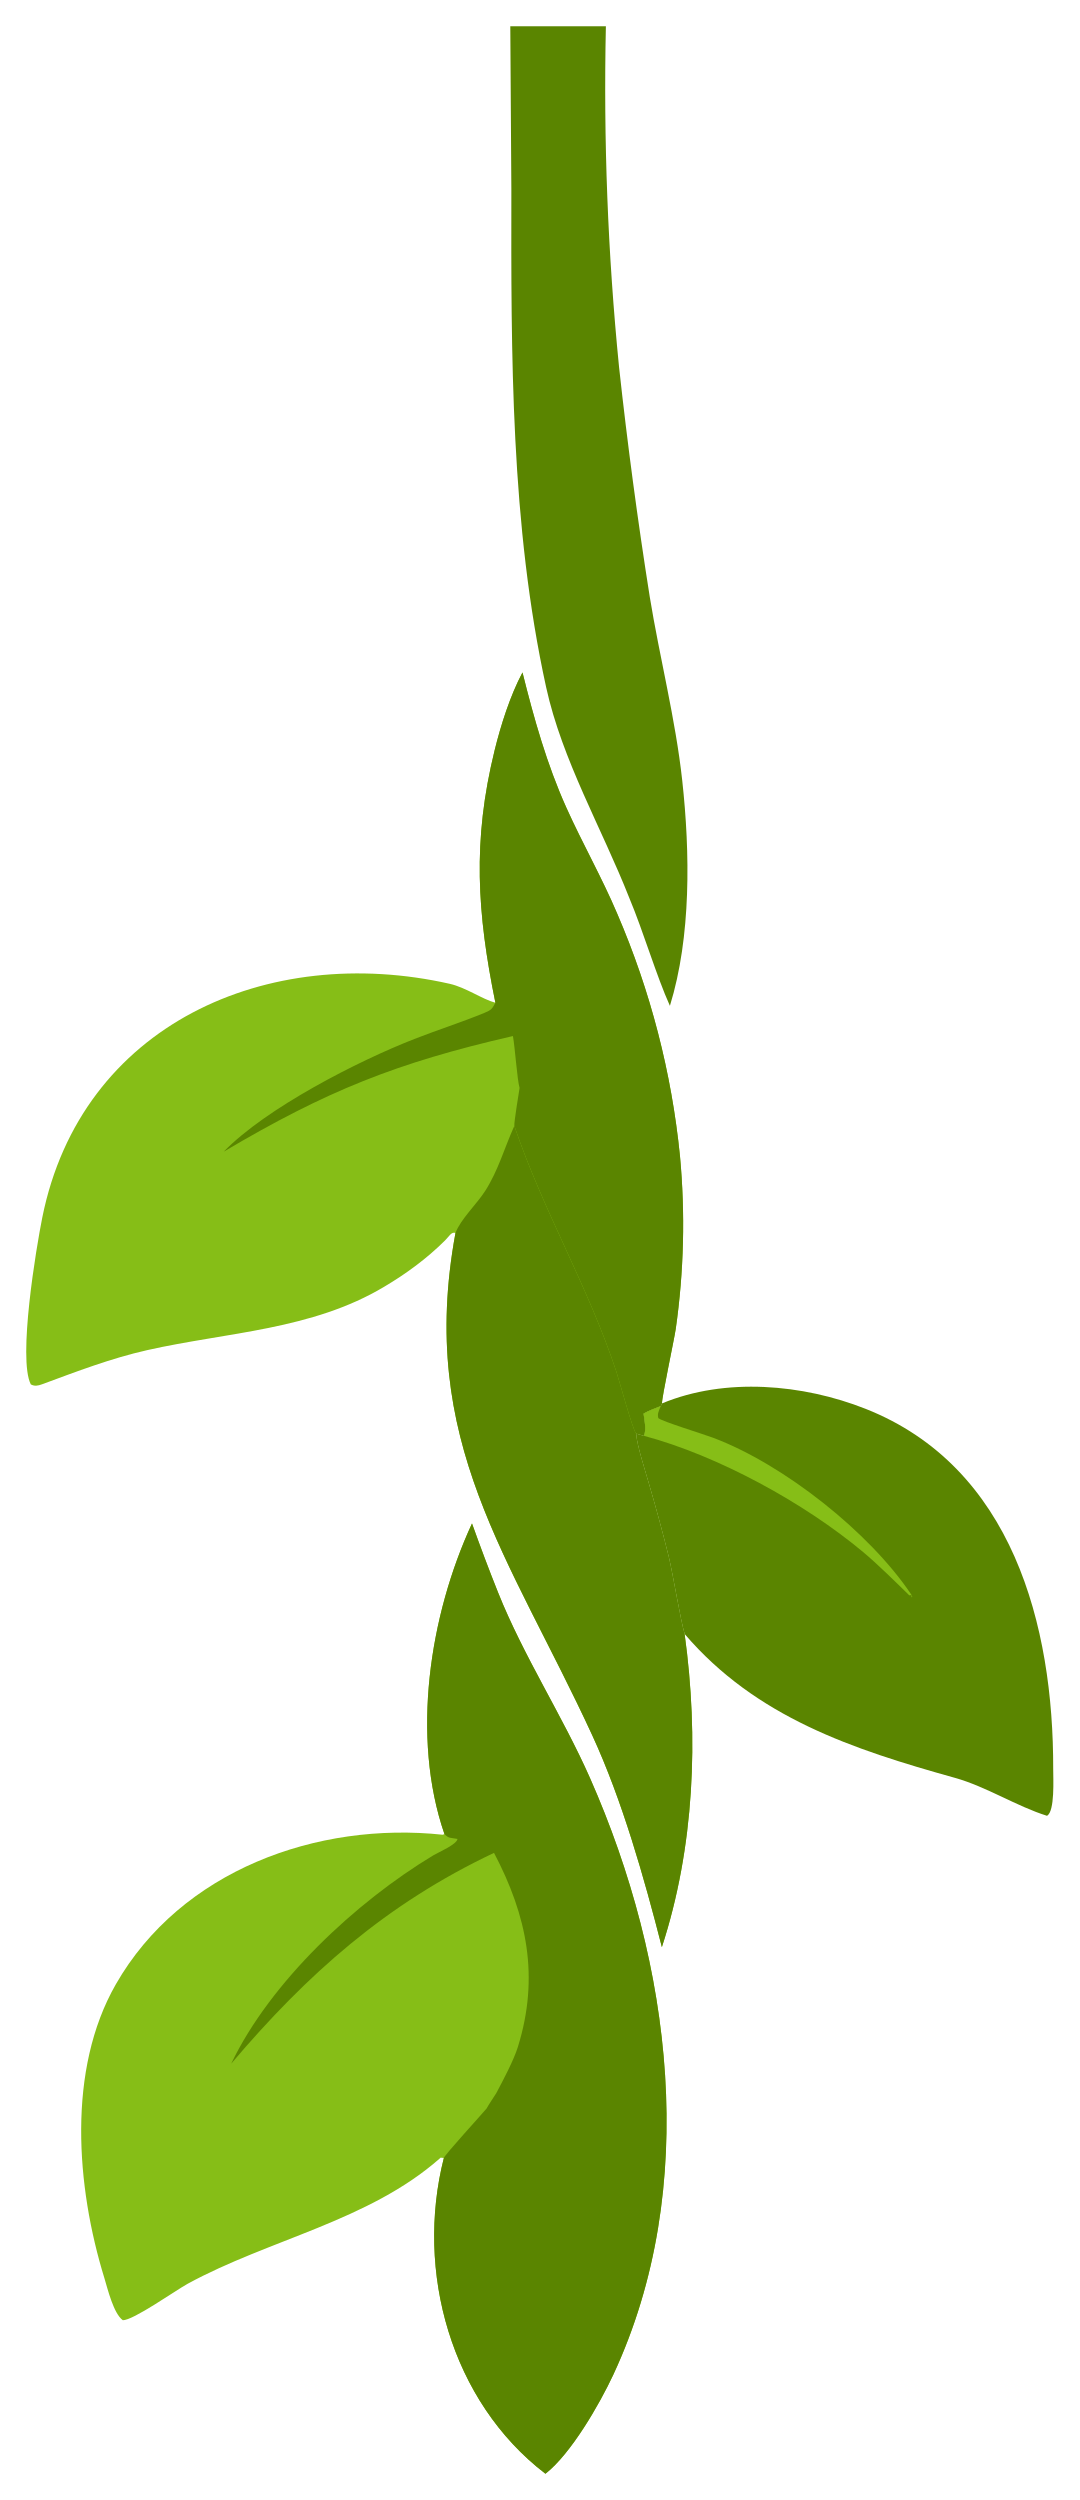
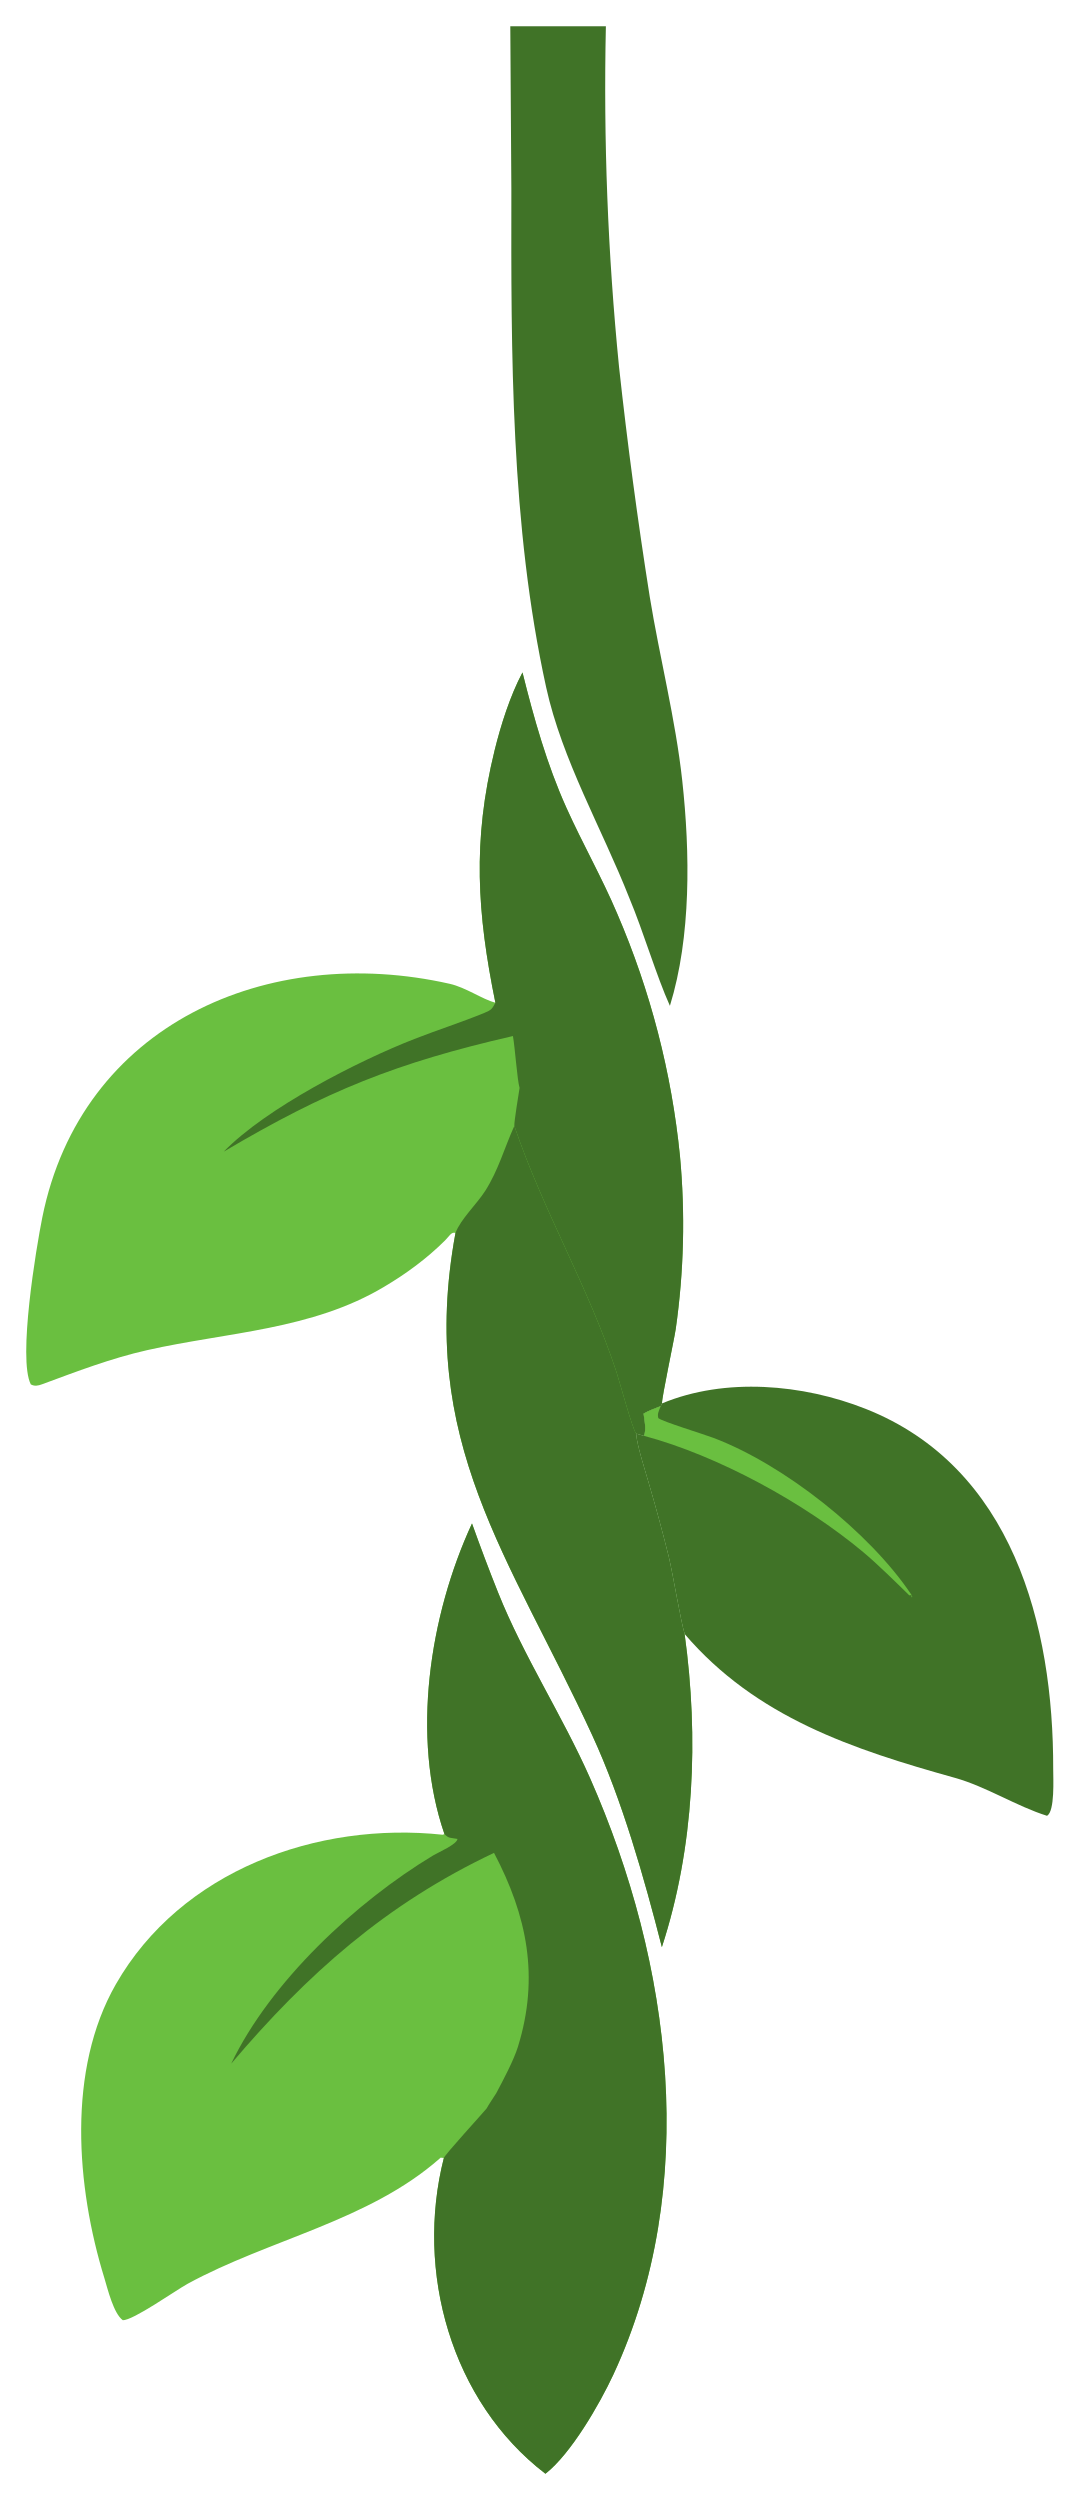
<svg xmlns="http://www.w3.org/2000/svg" viewBox="349.4 -16.0 657.0 1521.2" fill="none">
-   <path fill="#5A8500" d="M 659.906 0 L 718.066 0 C 716.553 69.208 719.229 138.445 726.081 207.33 C 731.173 254.033 737.394 300.606 744.738 347.008 C 750.806 384.278 760.447 421.545 764.545 459.102 C 769.288 502.576 770.047 553.856 757.028 596.029 C 748.891 578.065 740.909 550.875 732.334 530.429 C 715.751 488.292 691.464 446.636 681.714 402.169 C 660.089 303.534 660.387 199.411 660.55 99.351 L 659.906 0 z" />
-   <path fill="#86BE17" d="M 650.835 594.156 C 639.721 539.537 636.782 495.761 650.36 440.586 C 654.16 425.145 659.838 407.246 667.324 393.17 C 674.291 421.094 682.16 449.138 694.006 475.434 C 703.904 497.409 715.497 517.663 724.994 540.029 C 745.182 586.913 758.05 636.62 763.148 687.411 C 766.416 722.456 765.552 757.764 760.574 792.608 C 759.575 799.367 752.013 834.515 752.208 837.948 L 751.431 839.562 C 747.849 840.956 744.307 842.218 740.967 844.129 C 741.559 848.456 742.732 853.649 741.247 857.672 L 736.43 856.255 C 736.811 863.039 741.877 878.612 744.044 886.158 C 748.459 901.124 752.55 916.184 756.314 931.327 C 758.823 941.752 763.554 970.544 765.977 978.24 C 774.646 1041.32 771.965 1107.96 752.136 1168.78 C 741.366 1126.64 727.987 1079.4 709.807 1039.96 C 659.575 930.98 603.175 861.043 626.556 734.216 C 624.013 733.388 622.754 736.261 620.203 738.79 C 608.99 749.908 596.646 758.979 583.176 766.963 C 539.198 793.292 487.654 794.574 439.035 805.52 C 417.001 810.481 396.101 818.513 375.008 826.301 C 372.515 827.222 370.447 827.635 368.141 826.369 C 360.196 810.753 371.437 743.162 375.142 724.782 C 398.869 607.083 512.45 557.647 623.038 582.625 C 632.854 584.842 642.843 592.02 650.835 594.156 z" />
-   <path fill="#5A8500" d="M 662.366 669.094 C 679.943 721.022 707.499 767.072 724.558 818.999 C 726.303 824.312 734.313 853.813 736.43 856.255 C 736.811 863.039 741.877 878.612 744.044 886.158 C 748.459 901.124 752.55 916.184 756.314 931.327 C 758.823 941.752 763.554 970.544 765.977 978.24 C 774.646 1041.32 771.965 1107.96 752.136 1168.78 C 741.366 1126.64 727.987 1079.4 709.807 1039.96 C 659.575 930.98 603.175 861.043 626.556 734.216 C 629.697 725.812 639.529 716.682 644.727 708.504 C 652.626 696.077 656.264 682.661 662.092 669.694 L 662.366 669.094 z" />
-   <path fill="#5A8500" d="M 650.835 594.156 C 639.721 539.537 636.782 495.761 650.36 440.586 C 654.16 425.145 659.838 407.246 667.324 393.17 C 674.291 421.094 682.16 449.138 694.006 475.434 C 703.904 497.409 715.497 517.663 724.994 540.029 C 745.182 586.913 758.05 636.62 763.148 687.411 C 766.416 722.456 765.552 757.764 760.574 792.608 C 759.575 799.367 752.013 834.515 752.208 837.948 L 751.431 839.562 C 747.849 840.956 744.307 842.218 740.967 844.129 C 741.559 848.456 742.732 853.649 741.247 857.672 L 736.43 856.255 C 734.313 853.813 726.303 824.312 724.558 818.999 C 707.499 767.072 679.943 721.022 662.366 669.094 C 662.096 667.106 665.042 649.347 665.552 645.969 C 664.139 641.428 662.768 621.399 661.508 614.41 C 590.41 630.747 547.975 647.811 485.526 684.769 C 511.341 658.174 567.229 629.607 601.478 616.228 C 615.61 610.707 630.096 606.078 644.092 600.342 C 648.528 598.524 648.856 597.814 650.835 594.156 z" />
-   <path fill="#86BE17" d="M 636.601 911.008 C 641.722 925.29 646.844 938.978 652.491 953.072 C 668.111 992.062 691.648 1027.98 708.472 1066.07 C 758.118 1178.49 775.803 1314.62 722.553 1429 C 714.275 1446.75 696.842 1477.11 681.28 1489.22 C 623.817 1445.2 601.925 1366.04 619.478 1297.08 L 617.534 1296.89 L 616.855 1297.49 C 573.796 1335.38 513.017 1346.65 463.572 1373.64 C 456.496 1377.51 430.137 1396.16 424.1 1395.78 C 418.538 1391.75 414.991 1377.1 412.942 1370.28 C 395.757 1314.5 390.091 1243.46 419.878 1191.41 C 459.557 1122.08 542.446 1092.27 618.794 1100.4 C 619.142 1100.27 619.49 1100.14 619.839 1100.01 C 599.416 1040.78 610.716 967.041 636.601 911.008 z" />
-   <path fill="#5A8500" d="M 636.601 911.008 C 641.722 925.29 646.844 938.978 652.491 953.072 C 668.111 992.062 691.648 1027.98 708.472 1066.07 C 758.118 1178.49 775.803 1314.62 722.553 1429 C 714.275 1446.75 696.842 1477.11 681.28 1489.22 C 623.817 1445.2 601.925 1366.04 619.478 1297.08 C 619.972 1295.19 642.261 1270.84 645.468 1267 C 646.521 1264.98 649.962 1259.87 651.322 1257.73 C 655.504 1249.86 661.996 1237.67 664.55 1229.42 C 677.701 1186.98 670.181 1149.82 649.999 1111.44 C 584.373 1142.46 536.303 1185.16 490.071 1239.71 C 514.004 1189.72 566.008 1141.28 612.977 1112.99 C 616.289 1111 627.443 1106.28 627.755 1102.95 C 623.286 1102.12 622.56 1102.78 619.839 1100.01 C 599.416 1040.78 610.716 967.041 636.601 911.008 z" />
-   <path fill="#5A8500" d="M 752.208 837.948 C 790.7 821.96 837.936 826.159 876.056 841.233 C 965.452 876.582 990.47 972.868 990.251 1060.48 C 990.237 1065.93 991.361 1086.28 986.464 1088.87 C 968.211 1083.2 949.439 1071.08 930.429 1065.78 C 868.268 1048.42 809.438 1029.03 765.977 978.24 C 763.554 970.544 758.823 941.752 756.314 931.327 C 752.55 916.184 748.459 901.124 744.044 886.158 C 741.877 878.612 736.811 863.039 736.43 856.255 L 741.247 857.672 C 742.732 853.649 741.559 848.456 740.967 844.129 C 744.307 842.218 747.849 840.956 751.431 839.562 L 752.208 837.948 z" />
-   <path fill="#86BE17" d="M 740.967 844.129 C 744.307 842.218 747.849 840.956 751.431 839.562 L 751.049 840.562 C 750.069 843.164 749.335 844.269 749.973 846.894 C 752.221 848.923 777.345 856.594 783.415 858.882 C 826.215 875.022 878.542 916.306 903.965 954.372 L 903.696 955.672 L 904.506 955.289 L 904.344 955.938 L 903.8 955.613 L 904.201 954.557 L 902.686 954.739 C 894.353 946.582 883.436 935.78 874.662 928.442 C 838.919 898.547 786.436 869.782 741.247 857.672 C 742.732 853.649 741.559 848.456 740.967 844.129 z" />
+   <path fill="#407327" d="M 659.906 0 L 718.066 0 C 716.553 69.208 719.229 138.445 726.081 207.33 C 731.173 254.033 737.394 300.606 744.738 347.008 C 750.806 384.278 760.447 421.545 764.545 459.102 C 769.288 502.576 770.047 553.856 757.028 596.029 C 748.891 578.065 740.909 550.875 732.334 530.429 C 715.751 488.292 691.464 446.636 681.714 402.169 C 660.089 303.534 660.387 199.411 660.55 99.351 L 659.906 0 z" />
+   <path fill="#6ABF40" d="M 650.835 594.156 C 639.721 539.537 636.782 495.761 650.36 440.586 C 654.16 425.145 659.838 407.246 667.324 393.17 C 674.291 421.094 682.16 449.138 694.006 475.434 C 703.904 497.409 715.497 517.663 724.994 540.029 C 745.182 586.913 758.05 636.62 763.148 687.411 C 766.416 722.456 765.552 757.764 760.574 792.608 C 759.575 799.367 752.013 834.515 752.208 837.948 L 751.431 839.562 C 747.849 840.956 744.307 842.218 740.967 844.129 C 741.559 848.456 742.732 853.649 741.247 857.672 L 736.43 856.255 C 736.811 863.039 741.877 878.612 744.044 886.158 C 748.459 901.124 752.55 916.184 756.314 931.327 C 758.823 941.752 763.554 970.544 765.977 978.24 C 774.646 1041.32 771.965 1107.96 752.136 1168.78 C 741.366 1126.64 727.987 1079.4 709.807 1039.96 C 659.575 930.98 603.175 861.043 626.556 734.216 C 624.013 733.388 622.754 736.261 620.203 738.79 C 608.99 749.908 596.646 758.979 583.176 766.963 C 539.198 793.292 487.654 794.574 439.035 805.52 C 417.001 810.481 396.101 818.513 375.008 826.301 C 372.515 827.222 370.447 827.635 368.141 826.369 C 360.196 810.753 371.437 743.162 375.142 724.782 C 398.869 607.083 512.45 557.647 623.038 582.625 C 632.854 584.842 642.843 592.02 650.835 594.156 z" />
+   <path fill="#407327" d="M 662.366 669.094 C 679.943 721.022 707.499 767.072 724.558 818.999 C 726.303 824.312 734.313 853.813 736.43 856.255 C 736.811 863.039 741.877 878.612 744.044 886.158 C 748.459 901.124 752.55 916.184 756.314 931.327 C 758.823 941.752 763.554 970.544 765.977 978.24 C 774.646 1041.32 771.965 1107.96 752.136 1168.78 C 741.366 1126.64 727.987 1079.4 709.807 1039.96 C 659.575 930.98 603.175 861.043 626.556 734.216 C 629.697 725.812 639.529 716.682 644.727 708.504 C 652.626 696.077 656.264 682.661 662.092 669.694 L 662.366 669.094 z" />
+   <path fill="#407327" d="M 650.835 594.156 C 639.721 539.537 636.782 495.761 650.36 440.586 C 654.16 425.145 659.838 407.246 667.324 393.17 C 674.291 421.094 682.16 449.138 694.006 475.434 C 703.904 497.409 715.497 517.663 724.994 540.029 C 745.182 586.913 758.05 636.62 763.148 687.411 C 766.416 722.456 765.552 757.764 760.574 792.608 C 759.575 799.367 752.013 834.515 752.208 837.948 L 751.431 839.562 C 747.849 840.956 744.307 842.218 740.967 844.129 C 741.559 848.456 742.732 853.649 741.247 857.672 L 736.43 856.255 C 734.313 853.813 726.303 824.312 724.558 818.999 C 707.499 767.072 679.943 721.022 662.366 669.094 C 662.096 667.106 665.042 649.347 665.552 645.969 C 664.139 641.428 662.768 621.399 661.508 614.41 C 590.41 630.747 547.975 647.811 485.526 684.769 C 511.341 658.174 567.229 629.607 601.478 616.228 C 615.61 610.707 630.096 606.078 644.092 600.342 C 648.528 598.524 648.856 597.814 650.835 594.156 z" />
+   <path fill="#6ABF40" d="M 636.601 911.008 C 641.722 925.29 646.844 938.978 652.491 953.072 C 668.111 992.062 691.648 1027.98 708.472 1066.07 C 758.118 1178.49 775.803 1314.62 722.553 1429 C 714.275 1446.75 696.842 1477.11 681.28 1489.22 C 623.817 1445.2 601.925 1366.04 619.478 1297.08 L 617.534 1296.89 L 616.855 1297.49 C 573.796 1335.38 513.017 1346.65 463.572 1373.64 C 456.496 1377.51 430.137 1396.16 424.1 1395.78 C 418.538 1391.75 414.991 1377.1 412.942 1370.28 C 395.757 1314.5 390.091 1243.46 419.878 1191.41 C 459.557 1122.08 542.446 1092.27 618.794 1100.4 C 619.142 1100.27 619.49 1100.14 619.839 1100.01 C 599.416 1040.78 610.716 967.041 636.601 911.008 z" />
+   <path fill="#407327" d="M 636.601 911.008 C 641.722 925.29 646.844 938.978 652.491 953.072 C 668.111 992.062 691.648 1027.98 708.472 1066.07 C 758.118 1178.49 775.803 1314.62 722.553 1429 C 714.275 1446.75 696.842 1477.11 681.28 1489.22 C 623.817 1445.2 601.925 1366.04 619.478 1297.08 C 619.972 1295.19 642.261 1270.84 645.468 1267 C 646.521 1264.98 649.962 1259.87 651.322 1257.73 C 655.504 1249.86 661.996 1237.67 664.55 1229.42 C 677.701 1186.98 670.181 1149.82 649.999 1111.44 C 584.373 1142.46 536.303 1185.16 490.071 1239.71 C 514.004 1189.72 566.008 1141.28 612.977 1112.99 C 616.289 1111 627.443 1106.28 627.755 1102.95 C 623.286 1102.12 622.56 1102.78 619.839 1100.01 C 599.416 1040.78 610.716 967.041 636.601 911.008 z" />
+   <path fill="#407327" d="M 752.208 837.948 C 790.7 821.96 837.936 826.159 876.056 841.233 C 965.452 876.582 990.47 972.868 990.251 1060.48 C 990.237 1065.93 991.361 1086.28 986.464 1088.87 C 968.211 1083.2 949.439 1071.08 930.429 1065.78 C 868.268 1048.42 809.438 1029.03 765.977 978.24 C 763.554 970.544 758.823 941.752 756.314 931.327 C 752.55 916.184 748.459 901.124 744.044 886.158 C 741.877 878.612 736.811 863.039 736.43 856.255 L 741.247 857.672 C 742.732 853.649 741.559 848.456 740.967 844.129 C 744.307 842.218 747.849 840.956 751.431 839.562 L 752.208 837.948 z" />
+   <path fill="#6ABF40" d="M 740.967 844.129 C 744.307 842.218 747.849 840.956 751.431 839.562 L 751.049 840.562 C 750.069 843.164 749.335 844.269 749.973 846.894 C 752.221 848.923 777.345 856.594 783.415 858.882 C 826.215 875.022 878.542 916.306 903.965 954.372 L 903.696 955.672 L 904.506 955.289 L 904.344 955.938 L 903.8 955.613 L 904.201 954.557 L 902.686 954.739 C 894.353 946.582 883.436 935.78 874.662 928.442 C 838.919 898.547 786.436 869.782 741.247 857.672 C 742.732 853.649 741.559 848.456 740.967 844.129 z" />
</svg>
